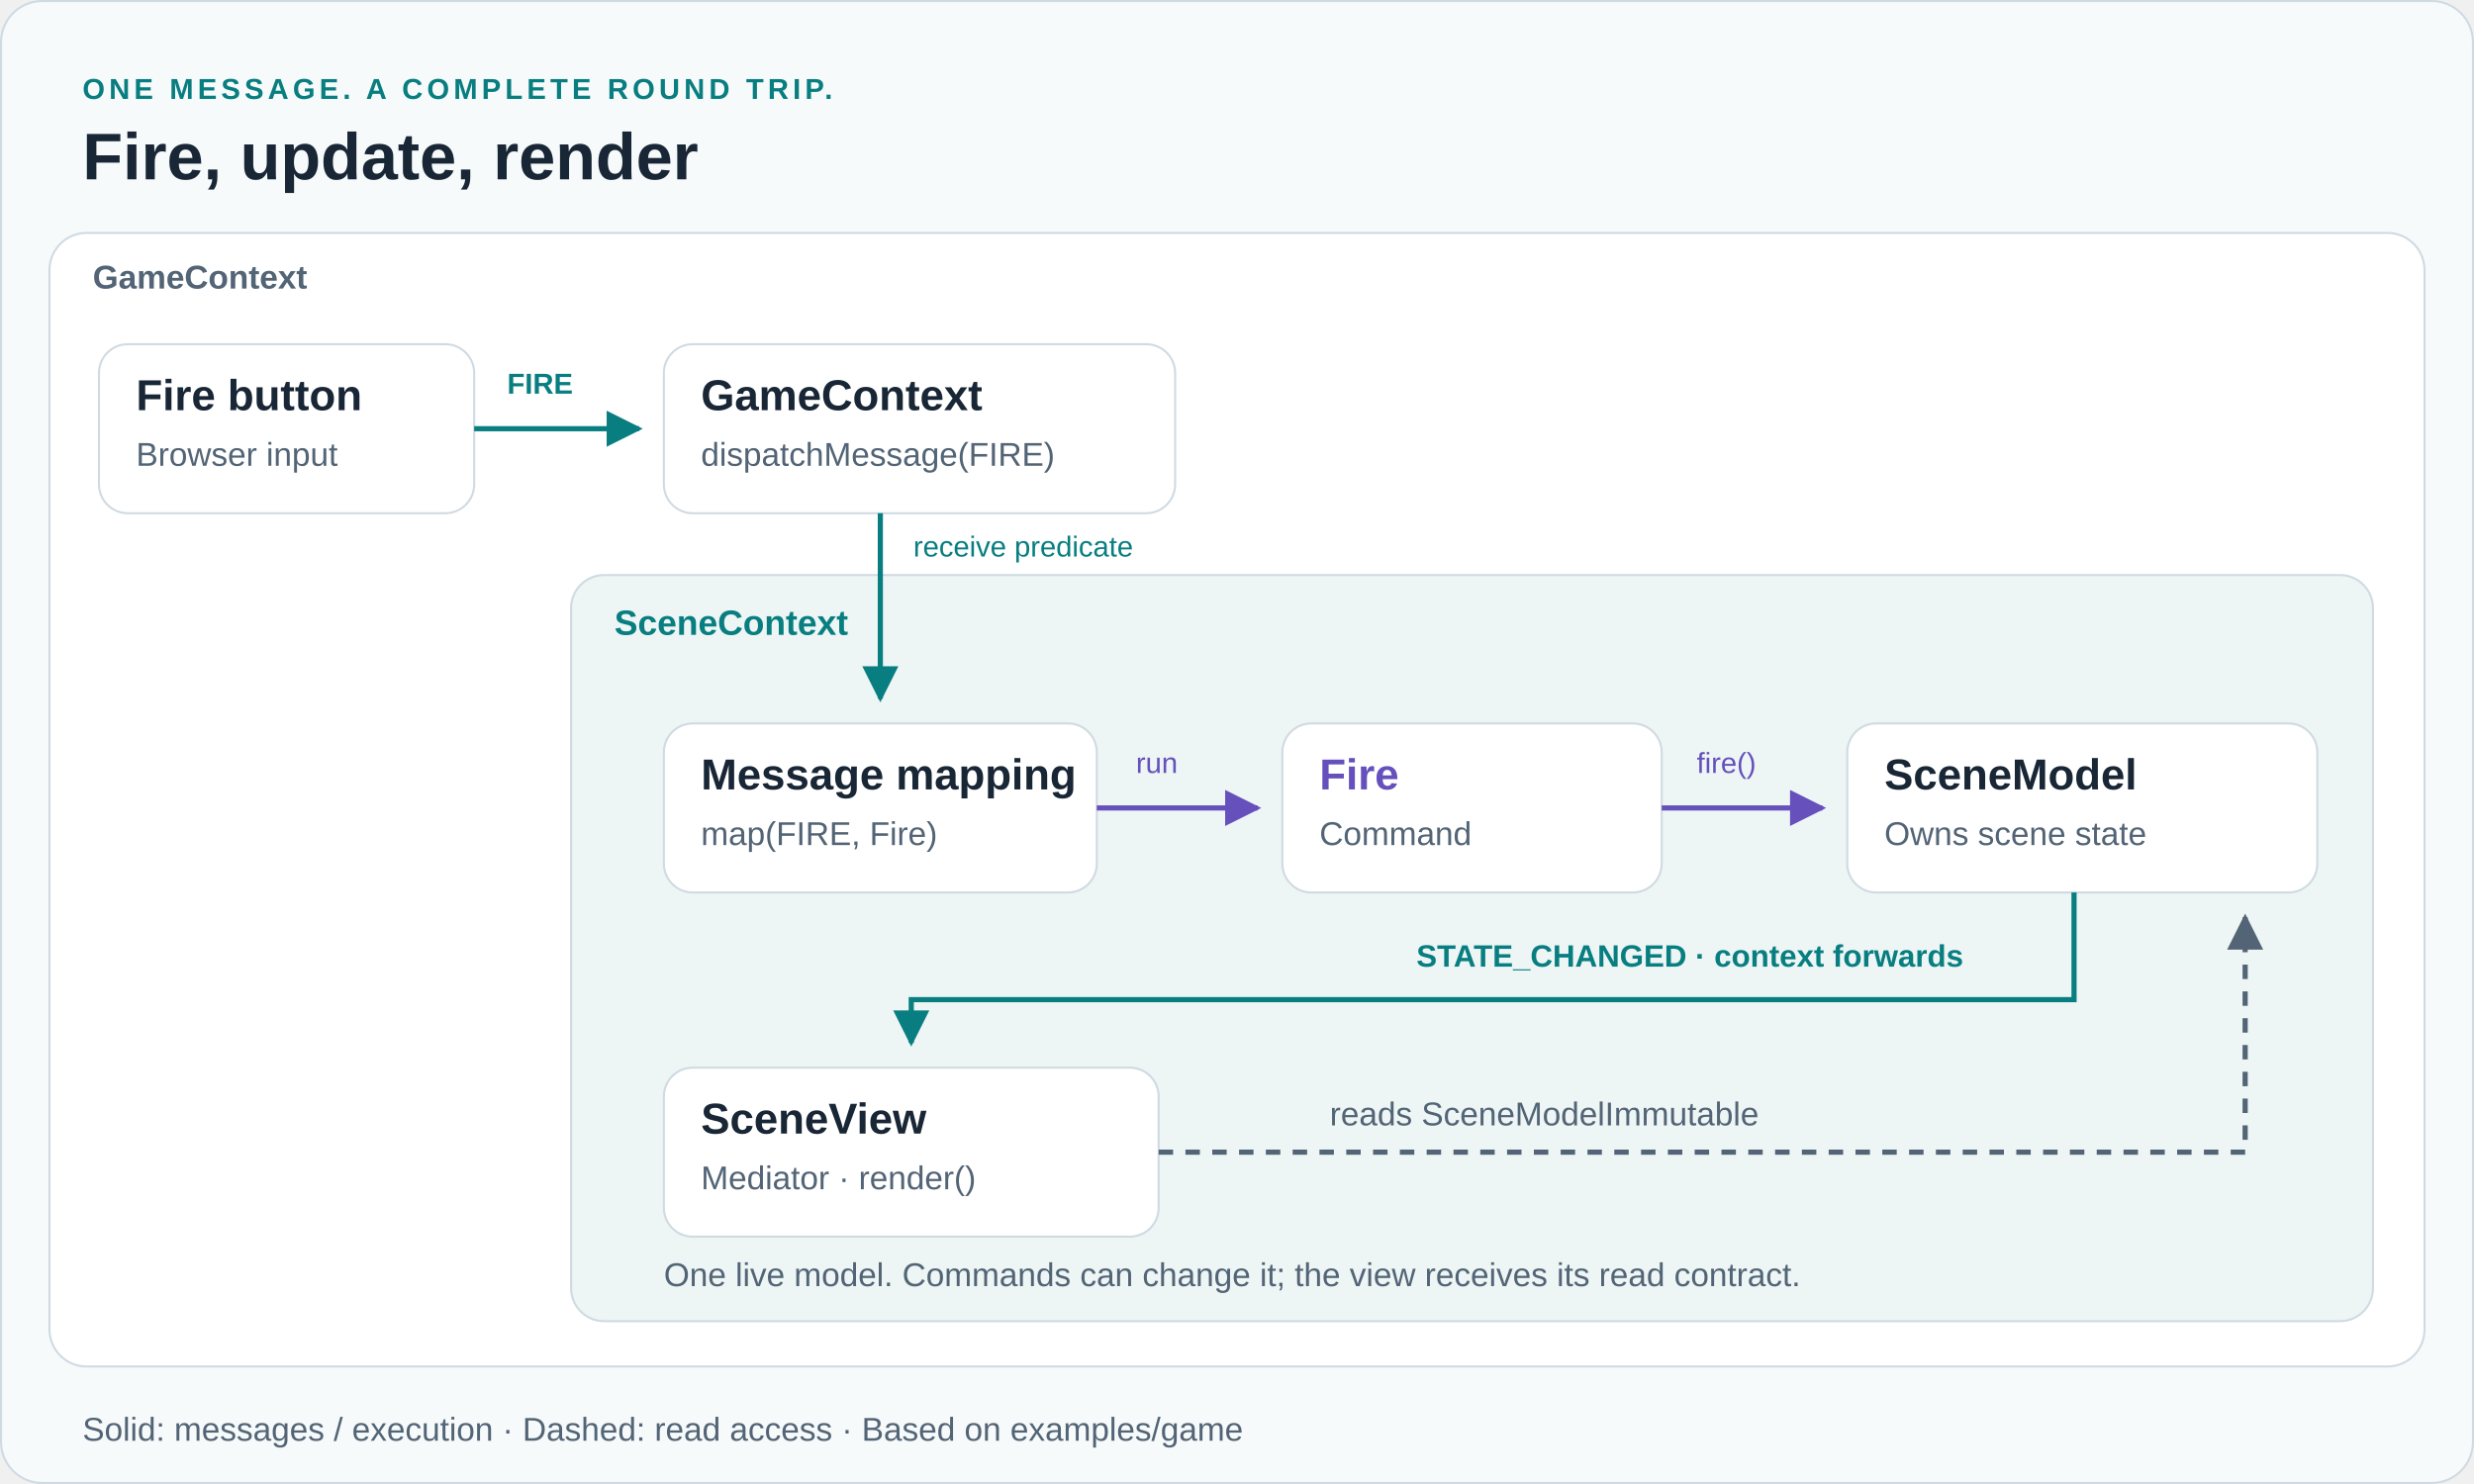
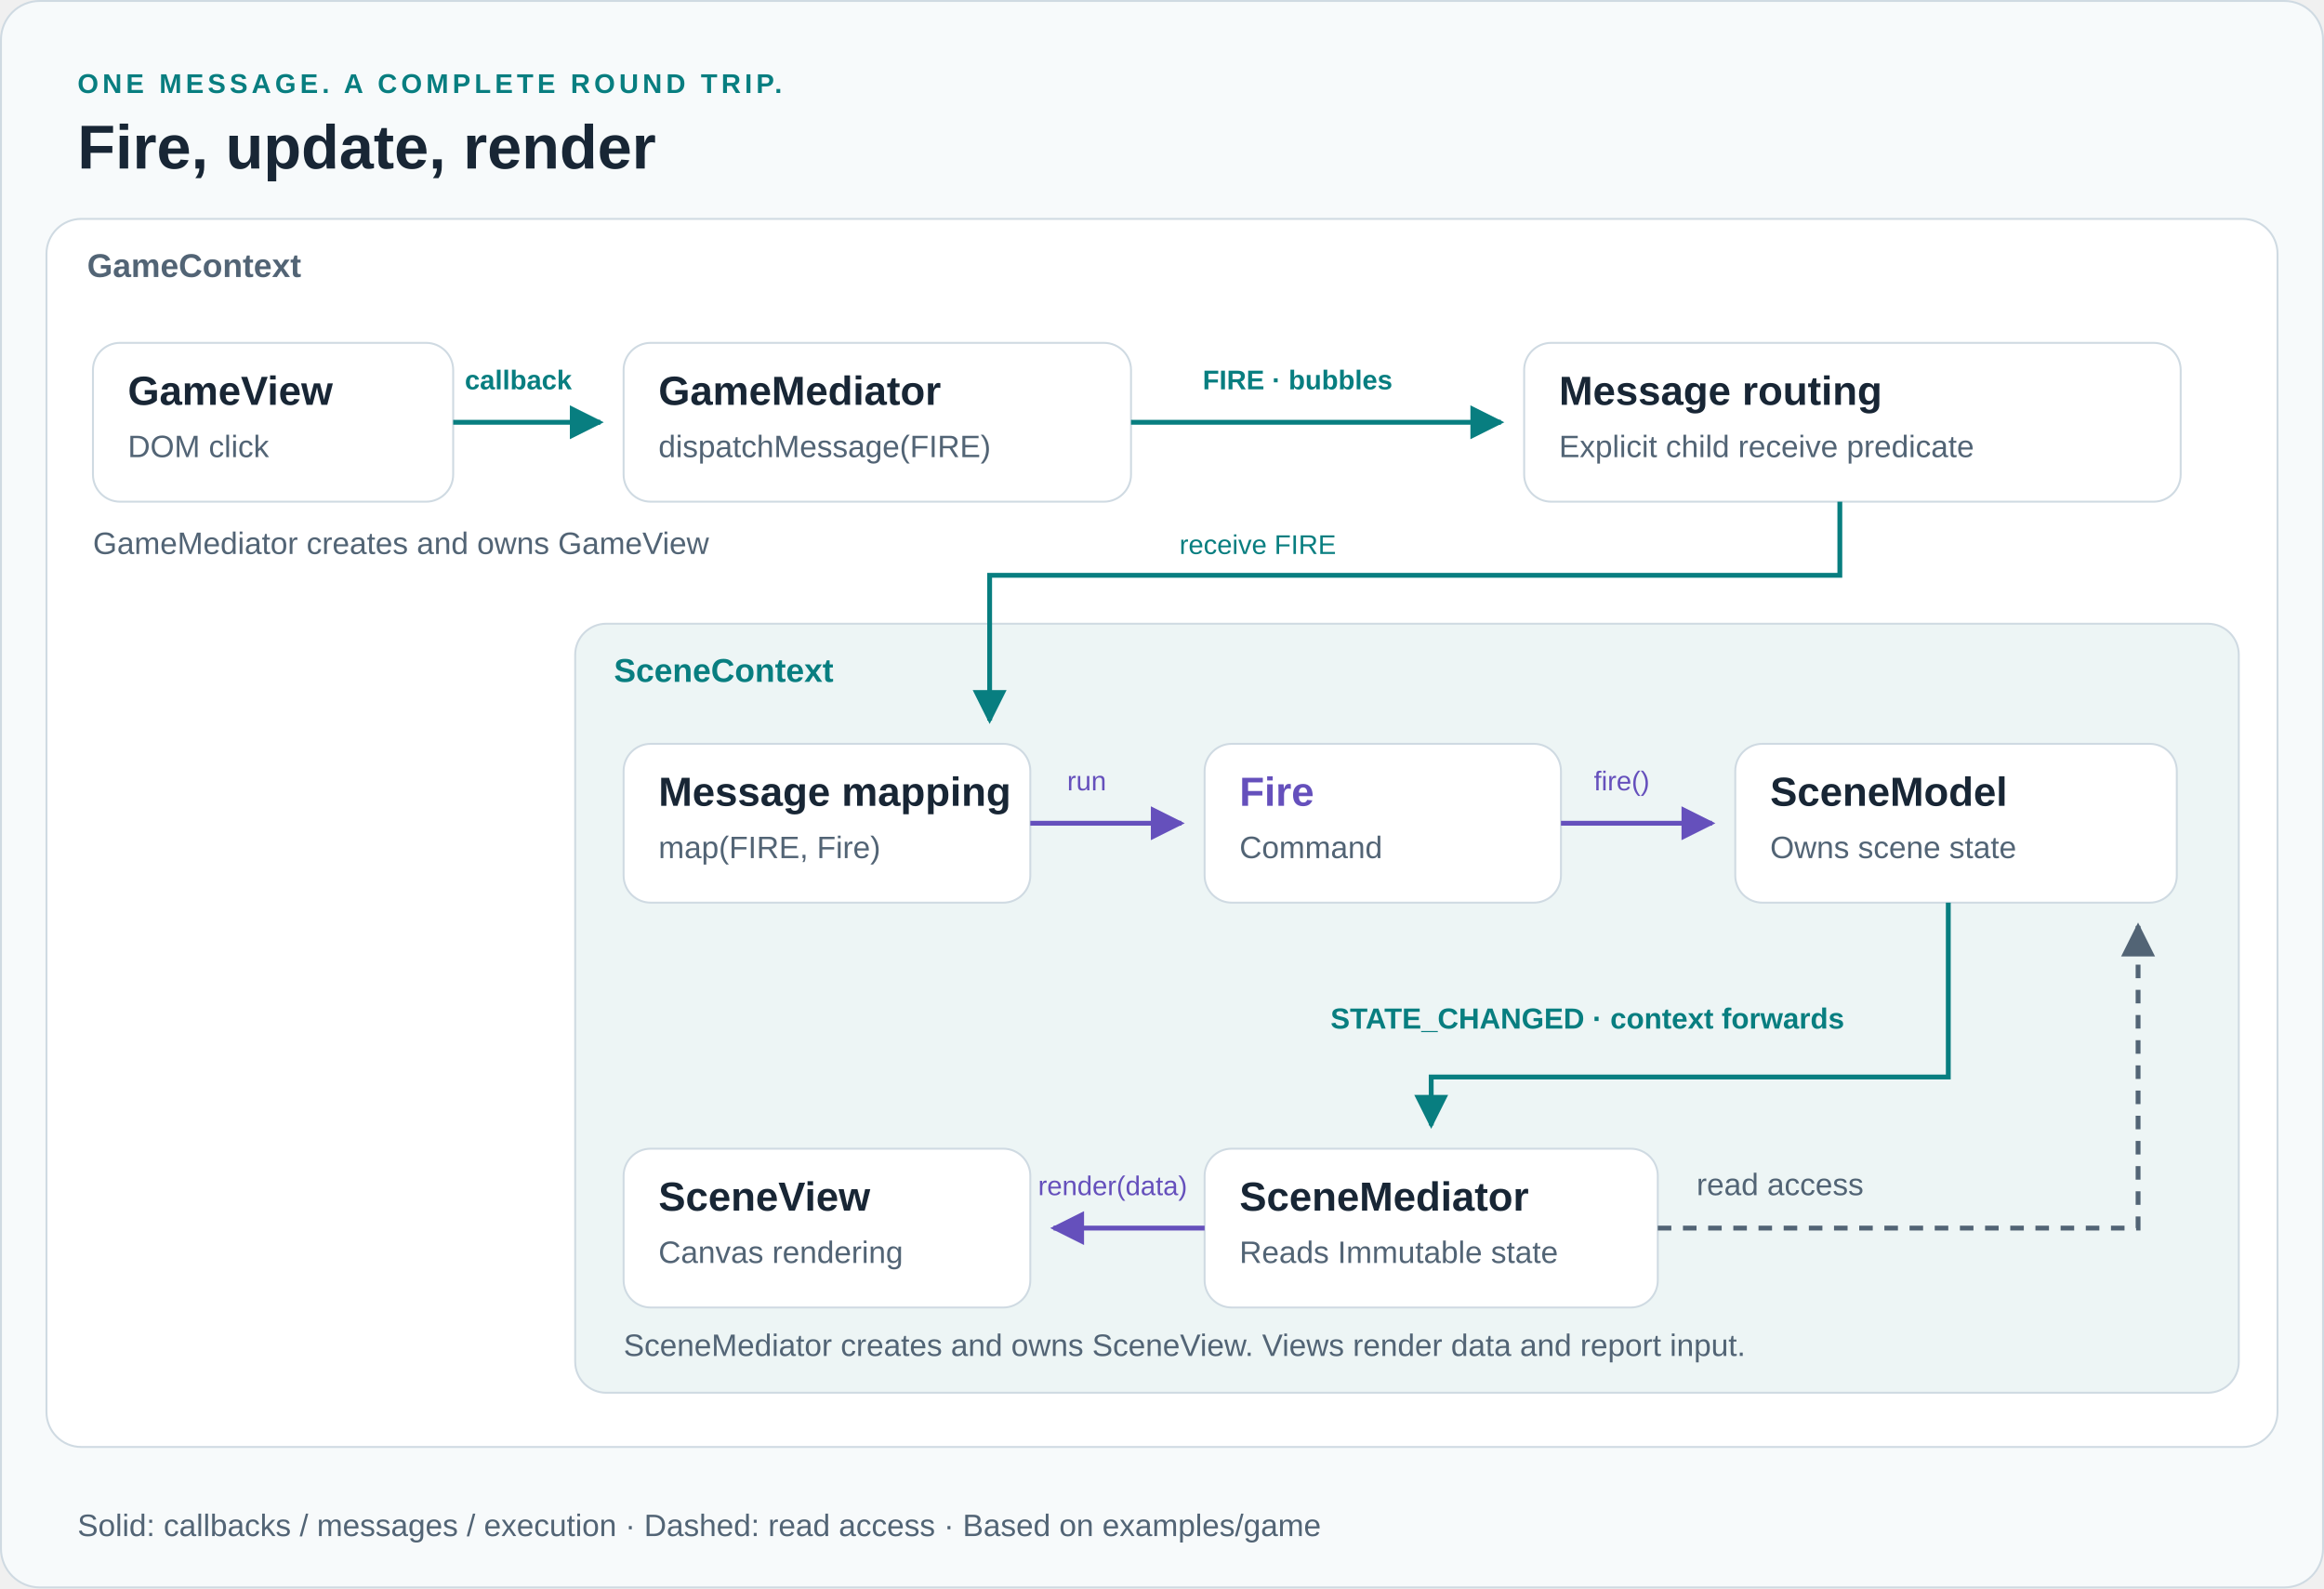
- <svg xmlns="http://www.w3.org/2000/svg" viewBox="0 0 1200 720" role="img" aria-labelledby="title desc">
+ <svg xmlns="http://www.w3.org/2000/svg" viewBox="0 0 1200 820" role="img" aria-labelledby="title desc">
  <g font-family="Segoe UI, Arial, sans-serif">
-     <rect x="0.5" y="0.5" width="1199" height="719" rx="20" fill="#f7fafb" stroke="#cfdae2" />
+     <rect x="0.5" y="0.5" width="1199" height="819" rx="20" fill="#f7fafb" stroke="#cfdae2" />
    <defs>
      <marker id="a0" viewBox="0 0 10 10" refX="9" refY="5" markerWidth="7" markerHeight="7" orient="auto-start-reverse">
        <path d="M0 0 L10 5 L0 10Z" fill="#087e80" />
      </marker>
      <marker id="a1" viewBox="0 0 10 10" refX="9" refY="5" markerWidth="7" markerHeight="7" orient="auto-start-reverse">
        <path d="M0 0 L10 5 L0 10Z" fill="#6550bc" />
      </marker>
      <marker id="a2" viewBox="0 0 10 10" refX="9" refY="5" markerWidth="7" markerHeight="7" orient="auto-start-reverse">
        <path d="M0 0 L10 5 L0 10Z" fill="#526475" />
      </marker>
    </defs>
    <text x="40" y="48" font-size="14" font-weight="700" fill="#087e80" letter-spacing="2">ONE MESSAGE. A COMPLETE ROUND TRIP.</text>
    <text x="40" y="87" font-size="32" font-weight="650" fill="#182635">Fire, update, render</text>
-     <rect x="24" y="113" width="1152" height="550" rx="18" fill="#ffffff" stroke="#cfdae2" />
-     <text x="45" y="140" font-size="16" font-weight="600" fill="#526475">GameContext</text>
-     <rect x="277" y="279" width="874" height="362" rx="16" fill="#edf5f5" stroke="#cfdae2" />
-     <text x="298" y="308" font-size="17" font-weight="650" fill="#087e80">SceneContext</text>
-     <rect x="48" y="167" width="182" height="82" rx="14" fill="#ffffff" stroke="#cfdae2" />
-     <text x="66" y="199" font-size="21" font-weight="600" fill="#182635">Fire button</text>
-     <text x="66" y="226" font-size="16" font-weight="400" fill="#526475">Browser input</text>
-     <rect x="322" y="167" width="248" height="82" rx="14" fill="#ffffff" stroke="#cfdae2" />
-     <text x="340" y="199" font-size="21" font-weight="600" fill="#182635">GameContext</text>
-     <text x="340" y="226" font-size="16" font-weight="400" fill="#526475">dispatchMessage(FIRE)</text>
-     <rect x="322" y="351" width="210" height="82" rx="14" fill="#ffffff" stroke="#cfdae2" />
-     <text x="340" y="383" font-size="21" font-weight="600" fill="#182635">Message mapping</text>
-     <text x="340" y="410" font-size="16" font-weight="400" fill="#526475">map(FIRE, Fire)</text>
-     <rect x="622" y="351" width="184" height="82" rx="14" fill="#ffffff" stroke="#cfdae2" />
-     <text x="640" y="383" font-size="21" font-weight="600" fill="#6550bc">Fire</text>
-     <text x="640" y="410" font-size="16" font-weight="400" fill="#526475">Command</text>
-     <rect x="896" y="351" width="228" height="82" rx="14" fill="#ffffff" stroke="#cfdae2" />
-     <text x="914" y="383" font-size="21" font-weight="600" fill="#182635">SceneModel</text>
-     <text x="914" y="410" font-size="16" font-weight="400" fill="#526475">Owns scene state</text>
-     <rect x="322" y="518" width="240" height="82" rx="14" fill="#ffffff" stroke="#cfdae2" />
-     <text x="340" y="550" font-size="21" font-weight="600" fill="#182635">SceneView</text>
-     <text x="340" y="577" font-size="16" font-weight="400" fill="#526475">Mediator · render()</text>
-     <path d="M230 208 H310" fill="none" stroke="#087e80" stroke-width="2.5" marker-end="url(#a0)" />
-     <text x="246" y="191" font-size="14" font-weight="650" fill="#087e80">FIRE</text>
-     <path d="M427 249 V339" fill="none" stroke="#087e80" stroke-width="2.5" marker-end="url(#a0)" />
-     <text x="443" y="270" font-size="14" font-weight="400" fill="#087e80">receive predicate</text>
-     <path d="M532 392 H610" fill="none" stroke="#6550bc" stroke-width="2.5" marker-end="url(#a1)" />
-     <text x="551" y="375" font-size="14" font-weight="400" fill="#6550bc">run</text>
-     <path d="M806 392 H884" fill="none" stroke="#6550bc" stroke-width="2.5" marker-end="url(#a1)" />
-     <text x="823" y="375" font-size="14" font-weight="400" fill="#6550bc">fire()</text>
-     <path d="M1006 433 V485 H442 V506" fill="none" stroke="#087e80" stroke-width="2.5" marker-end="url(#a0)" />
-     <text x="687" y="469" font-size="15" font-weight="600" fill="#087e80">STATE_CHANGED · context forwards</text>
-     <path d="M562 559 H1089 V445" fill="none" stroke="#526475" stroke-width="2.5" stroke-dasharray="7 6" marker-end="url(#a2)" />
-     <text x="645" y="546" font-size="16" font-weight="400" fill="#526475">reads SceneModelImmutable</text>
-     <text x="322" y="624" font-size="16" font-weight="400" fill="#526475">One live model. Commands can change it; the view receives its read contract.</text>
-     <text x="40" y="699" font-size="16" font-weight="400" fill="#526475">Solid: messages / execution  ·  Dashed: read access  ·  Based on examples/game</text>
+     <rect x="24" y="113" width="1152" height="634" rx="18" fill="#ffffff" stroke="#cfdae2" />
+     <text x="45" y="143" font-size="17" font-weight="600" fill="#526475">GameContext</text>
+     <rect x="297" y="322" width="859" height="397" rx="16" fill="#edf5f5" stroke="#cfdae2" />
+     <text x="317" y="352" font-size="17" font-weight="650" fill="#087e80">SceneContext</text>
+     <rect x="48" y="177" width="186" height="82" rx="14" fill="#ffffff" stroke="#cfdae2" />
+     <text x="66" y="209" font-size="21" font-weight="600" fill="#182635">GameView</text>
+     <text x="66" y="236" font-size="16" font-weight="400" fill="#526475">DOM click</text>
+     <rect x="322" y="177" width="262" height="82" rx="14" fill="#ffffff" stroke="#cfdae2" />
+     <text x="340" y="209" font-size="21" font-weight="600" fill="#182635">GameMediator</text>
+     <text x="340" y="236" font-size="16" font-weight="400" fill="#526475">dispatchMessage(FIRE)</text>
+     <rect x="787" y="177" width="339" height="82" rx="14" fill="#ffffff" stroke="#cfdae2" />
+     <text x="805" y="209" font-size="21" font-weight="600" fill="#182635">Message routing</text>
+     <text x="805" y="236" font-size="16" font-weight="400" fill="#526475">Explicit child receive predicate</text>
+     <path d="M234 218 H310" fill="none" stroke="#087e80" stroke-width="2.5" marker-end="url(#a0)" />
+     <text x="240" y="201" font-size="14" font-weight="650" fill="#087e80">callback</text>
+     <path d="M584 218 H775" fill="none" stroke="#087e80" stroke-width="2.5" marker-end="url(#a0)" />
+     <text x="621" y="201" font-size="14" font-weight="650" fill="#087e80">FIRE · bubbles</text>
+     <text x="48" y="286" font-size="16" font-weight="400" fill="#526475">GameMediator creates and owns GameView</text>
+     <path d="M950 259 V297 H511 V372" fill="none" stroke="#087e80" stroke-width="2.5" marker-end="url(#a0)" />
+     <text x="609" y="286" font-size="14" font-weight="400" fill="#087e80">receive FIRE</text>
+     <rect x="322" y="384" width="210" height="82" rx="14" fill="#ffffff" stroke="#cfdae2" />
+     <text x="340" y="416" font-size="21" font-weight="600" fill="#182635">Message mapping</text>
+     <text x="340" y="443" font-size="16" font-weight="400" fill="#526475">map(FIRE, Fire)</text>
+     <rect x="622" y="384" width="184" height="82" rx="14" fill="#ffffff" stroke="#cfdae2" />
+     <text x="640" y="416" font-size="21" font-weight="600" fill="#6550bc">Fire</text>
+     <text x="640" y="443" font-size="16" font-weight="400" fill="#526475">Command</text>
+     <rect x="896" y="384" width="228" height="82" rx="14" fill="#ffffff" stroke="#cfdae2" />
+     <text x="914" y="416" font-size="21" font-weight="600" fill="#182635">SceneModel</text>
+     <text x="914" y="443" font-size="16" font-weight="400" fill="#526475">Owns scene state</text>
+     <path d="M532 425 H610" fill="none" stroke="#6550bc" stroke-width="2.5" marker-end="url(#a1)" />
+     <text x="551" y="408" font-size="14" font-weight="400" fill="#6550bc">run</text>
+     <path d="M806 425 H884" fill="none" stroke="#6550bc" stroke-width="2.5" marker-end="url(#a1)" />
+     <text x="823" y="408" font-size="14" font-weight="400" fill="#6550bc">fire()</text>
+     <rect x="322" y="593" width="210" height="82" rx="14" fill="#ffffff" stroke="#cfdae2" />
+     <text x="340" y="625" font-size="21" font-weight="600" fill="#182635">SceneView</text>
+     <text x="340" y="652" font-size="16" font-weight="400" fill="#526475">Canvas rendering</text>
+     <rect x="622" y="593" width="234" height="82" rx="14" fill="#ffffff" stroke="#cfdae2" />
+     <text x="640" y="625" font-size="21" font-weight="600" fill="#182635">SceneMediator</text>
+     <text x="640" y="652" font-size="16" font-weight="400" fill="#526475">Reads Immutable state</text>
+     <path d="M1006 466 V556 H739 V581" fill="none" stroke="#087e80" stroke-width="2.5" marker-end="url(#a0)" />
+     <text x="687" y="531" font-size="15" font-weight="600" fill="#087e80">STATE_CHANGED · context forwards</text>
+     <path d="M622 634 H544" fill="none" stroke="#6550bc" stroke-width="2.5" marker-end="url(#a1)" />
+     <text x="536" y="617" font-size="14" font-weight="400" fill="#6550bc">render(data)</text>
+     <path d="M856 634 H1104 V478" fill="none" stroke="#526475" stroke-width="2.5" stroke-dasharray="7 6" marker-end="url(#a2)" />
+     <text x="876" y="617" font-size="16" font-weight="400" fill="#526475">read access</text>
+     <text x="322" y="700" font-size="16" font-weight="400" fill="#526475">SceneMediator creates and owns SceneView. Views render data and report input.</text>
+     <text x="40" y="793" font-size="16" font-weight="400" fill="#526475">Solid: callbacks / messages / execution  ·  Dashed: read access  ·  Based on examples/game</text>
  </g>
</svg>
